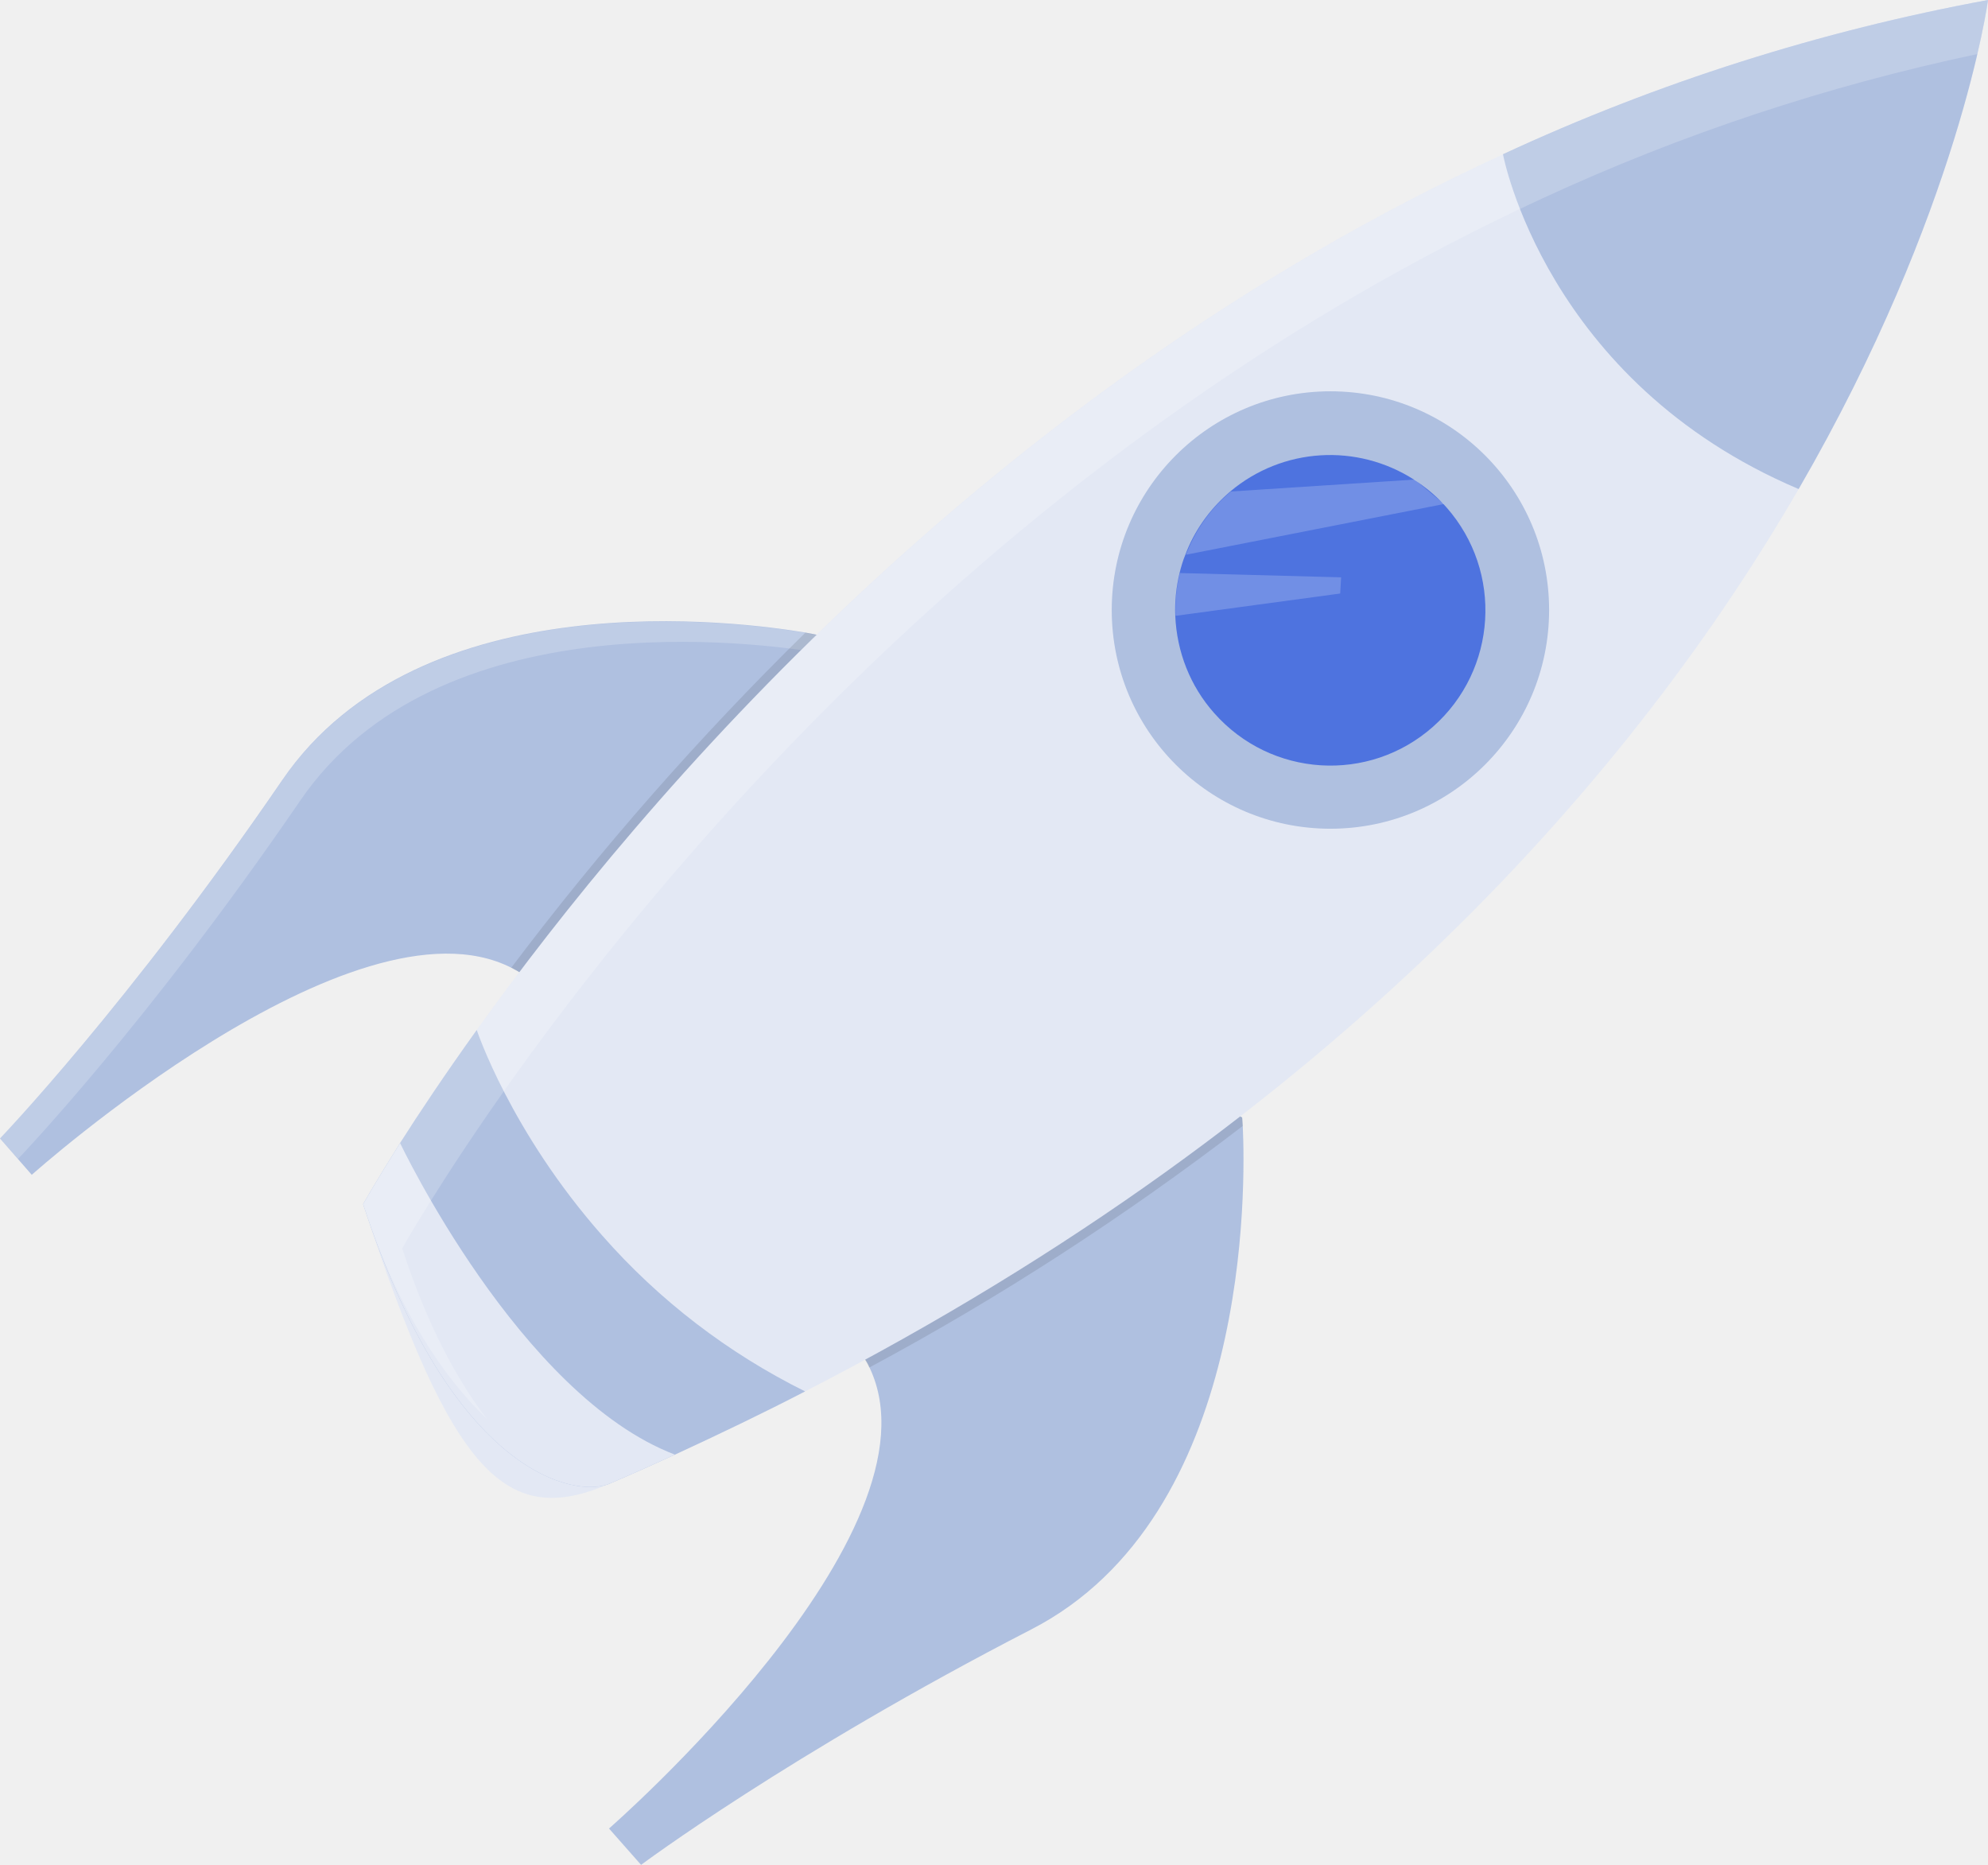
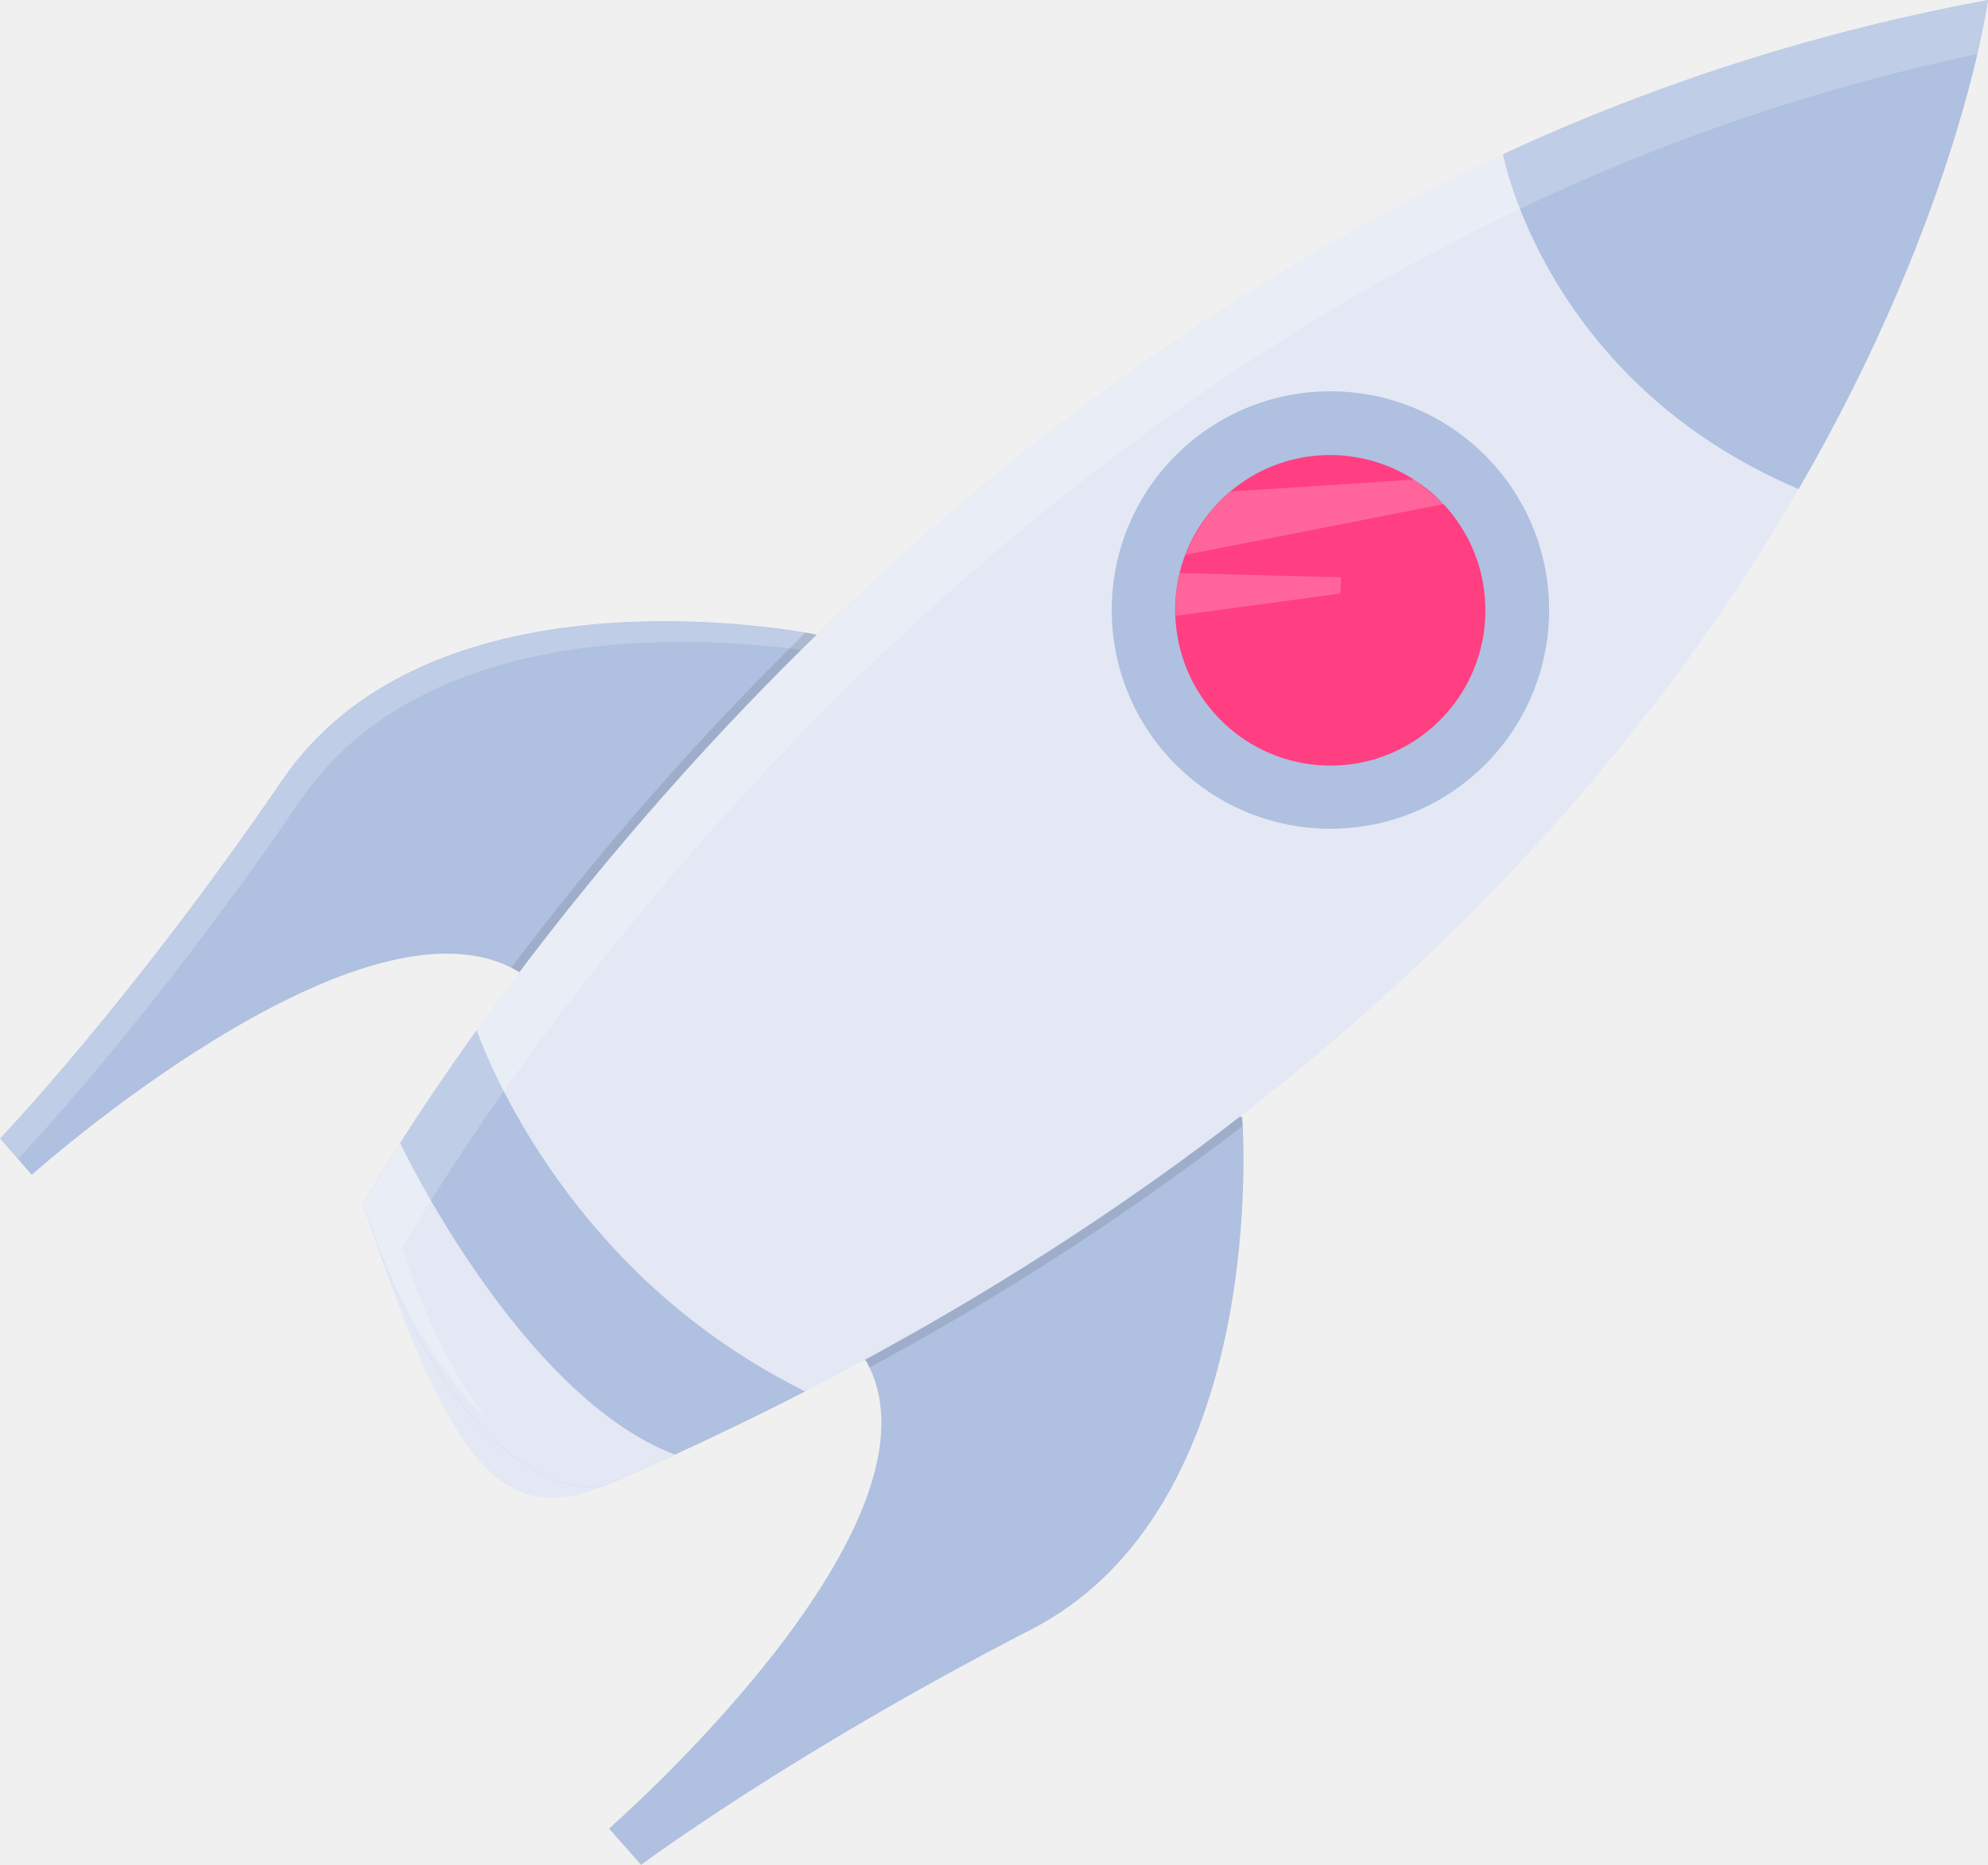
<svg xmlns="http://www.w3.org/2000/svg" version="1.1" id="b759170a-51c3-4e2f-999d-77dec9fd6d11" x="0px" y="0px" viewBox="0 0 650.9 610.5" style="enable-background:new 0 0 650.9 610.5;" xml:space="preserve">
  <style type="text/css">
	.st0{fill:#AFC0E0;}
	.st1{opacity:0.2;fill:#FFFFFF;enable-background:new    ;}
	.st2{opacity:0.1;enable-background:new    ;}
	.st3{fill:#E3E8F4;}
- 	.st4{fill:#4E73DF;}
+ 	.st4{fill:#ff3f81;}
</style>
  <path class="st0" d="M174,321c-2-1.6-4.2-3-6.6-4.2c-51.8-26.2-157,67.8-157,67.8L0,372.7c0,0,42.1-43.8,92.4-117.3  c45.2-66.1,150.7-51.8,171.4-48.3c2.3,0.4,3.6,0.7,3.6,0.7C298.7,288.3,174,321,174,321z" />
  <path class="st1" d="M269.4,213.9c-0.6-2-1.3-4-2-6c0,0-1.2-0.2-3.6-0.7c-20.7-3.5-126.2-17.8-171.4,48.3C42.1,329,0,372.7,0,372.7  l5.9,6.7c0,0,42.1-43.8,92.4-117.3C143.3,196.3,248,210.2,269.4,213.9z" />
  <path class="st0" d="M337.7,533.4c-79.2,40.8-127.8,77.1-127.8,77.1l-10.5-11.9c0,0,111.1-96.8,85.3-150.9c-0.5-1.2-1.2-2.3-1.9-3.4  c0,0,47.9-119.6,123.9-78.5c0,0,0.1,1,0.2,2.9C407.8,387.8,409.7,496.3,337.7,533.4z" />
  <path class="st2" d="M174,321c-2-1.6-4.2-3-6.6-4.2c29.3-38.9,61.5-75.5,96.3-109.7c2.3,0.4,3.6,0.7,3.6,0.7  C298.7,288.3,174,321,174,321z" />
  <path class="st2" d="M406.9,368.6c-38.6,29.6-79.4,56.1-122.3,79.1c-0.5-1.2-1.2-2.3-1.9-3.4c0,0,47.9-119.6,123.9-78.5  C406.7,365.7,406.8,366.7,406.9,368.6z" />
  <path class="st3" d="M263.6,455.5c-20.3,10.4-41.6,20.5-64,30.2c-33.6,14.6-51.5-2.2-80.7-91.5c0,0,12.5-22.5,37.2-57  c54.3-75.8,167.5-209.1,336.1-286.7C542.7,27.1,596.1,10.1,650.9,0c0,0-9.1,68.8-62,160.1S439.1,365.3,263.6,455.5z" />
  <circle class="st0" cx="435.6" cy="199.7" r="71.6" />
  <path class="st4" d="M469.2,237.9c-21,18.6-53.1,16.6-71.7-4.5c-7.8-8.8-12.2-20-12.7-31.8c-0.2-4.7,0.3-9.4,1.4-14  c0.5-2,1.1-4.1,1.9-6c2.9-7.7,7.7-14.5,13.8-19.9c0.3-0.3,0.6-0.5,0.9-0.8c17.1-14.4,41.5-15.9,60.3-3.8c3.5,2.3,6.7,4.9,9.5,7.9  l1,1.1C492.2,187.2,490.2,219.3,469.2,237.9C469.2,237.8,469.2,237.9,469.2,237.9z" />
  <path class="st0" d="M588.9,160.1c-83-35.2-96.8-109.6-96.8-109.6C542.7,27,596.1,10.1,650.9,0C650.9,0,641.8,68.8,588.9,160.1z" />
  <path class="st0" d="M263.6,455.5c-13.7,7.1-27.9,13.9-42.6,20.7c-7,3.2-14.1,6.4-21.4,9.5c-10.9,4.7-51.5-2.2-80.7-91.5  c0,0,4.1-7.3,12.1-20c6.1-9.6,14.5-22.2,25.1-37c0,0,11,33.2,41.1,67.3C215.8,425.7,238.4,443,263.6,455.5z" />
  <path class="st3" d="M221,476.2c-7,3.2-14.1,6.4-21.4,9.5c-10.9,4.7-51.5-2.2-80.7-91.5c0,0,4.1-7.3,12.1-20  C131,374.2,170.2,456.9,221,476.2z" />
  <path class="st1" d="M463.2,157l-0.1,0l-60.1,3.9c-0.3,0.3-0.6,0.5-0.9,0.8c-6.2,5.4-10.9,12.3-13.8,19.9l84.5-16.6L463.2,157z" />
  <path class="st1" d="M438.8,194.3l-53.9,7.3c-0.2-4.7,0.3-9.4,1.4-14l52.8,1.4L438.8,194.3z" />
  <path class="st1" d="M131.7,408.7c0,0,12.5-22.5,37.2-57C223.2,276,336.4,142.7,504.9,65c45.6-21.1,93.3-36.9,142.5-47.3  C650.1,6.4,650.9,0,650.9,0c-54.8,10.1-108.2,27-158.7,50.5c-168.6,77.7-281.8,211-336.1,286.7c-24.7,34.4-37.2,57-37.2,57  c11.5,35.3,26.6,57,40.5,70.3C149.4,451.4,139.7,433.3,131.7,408.7z" />
</svg>
